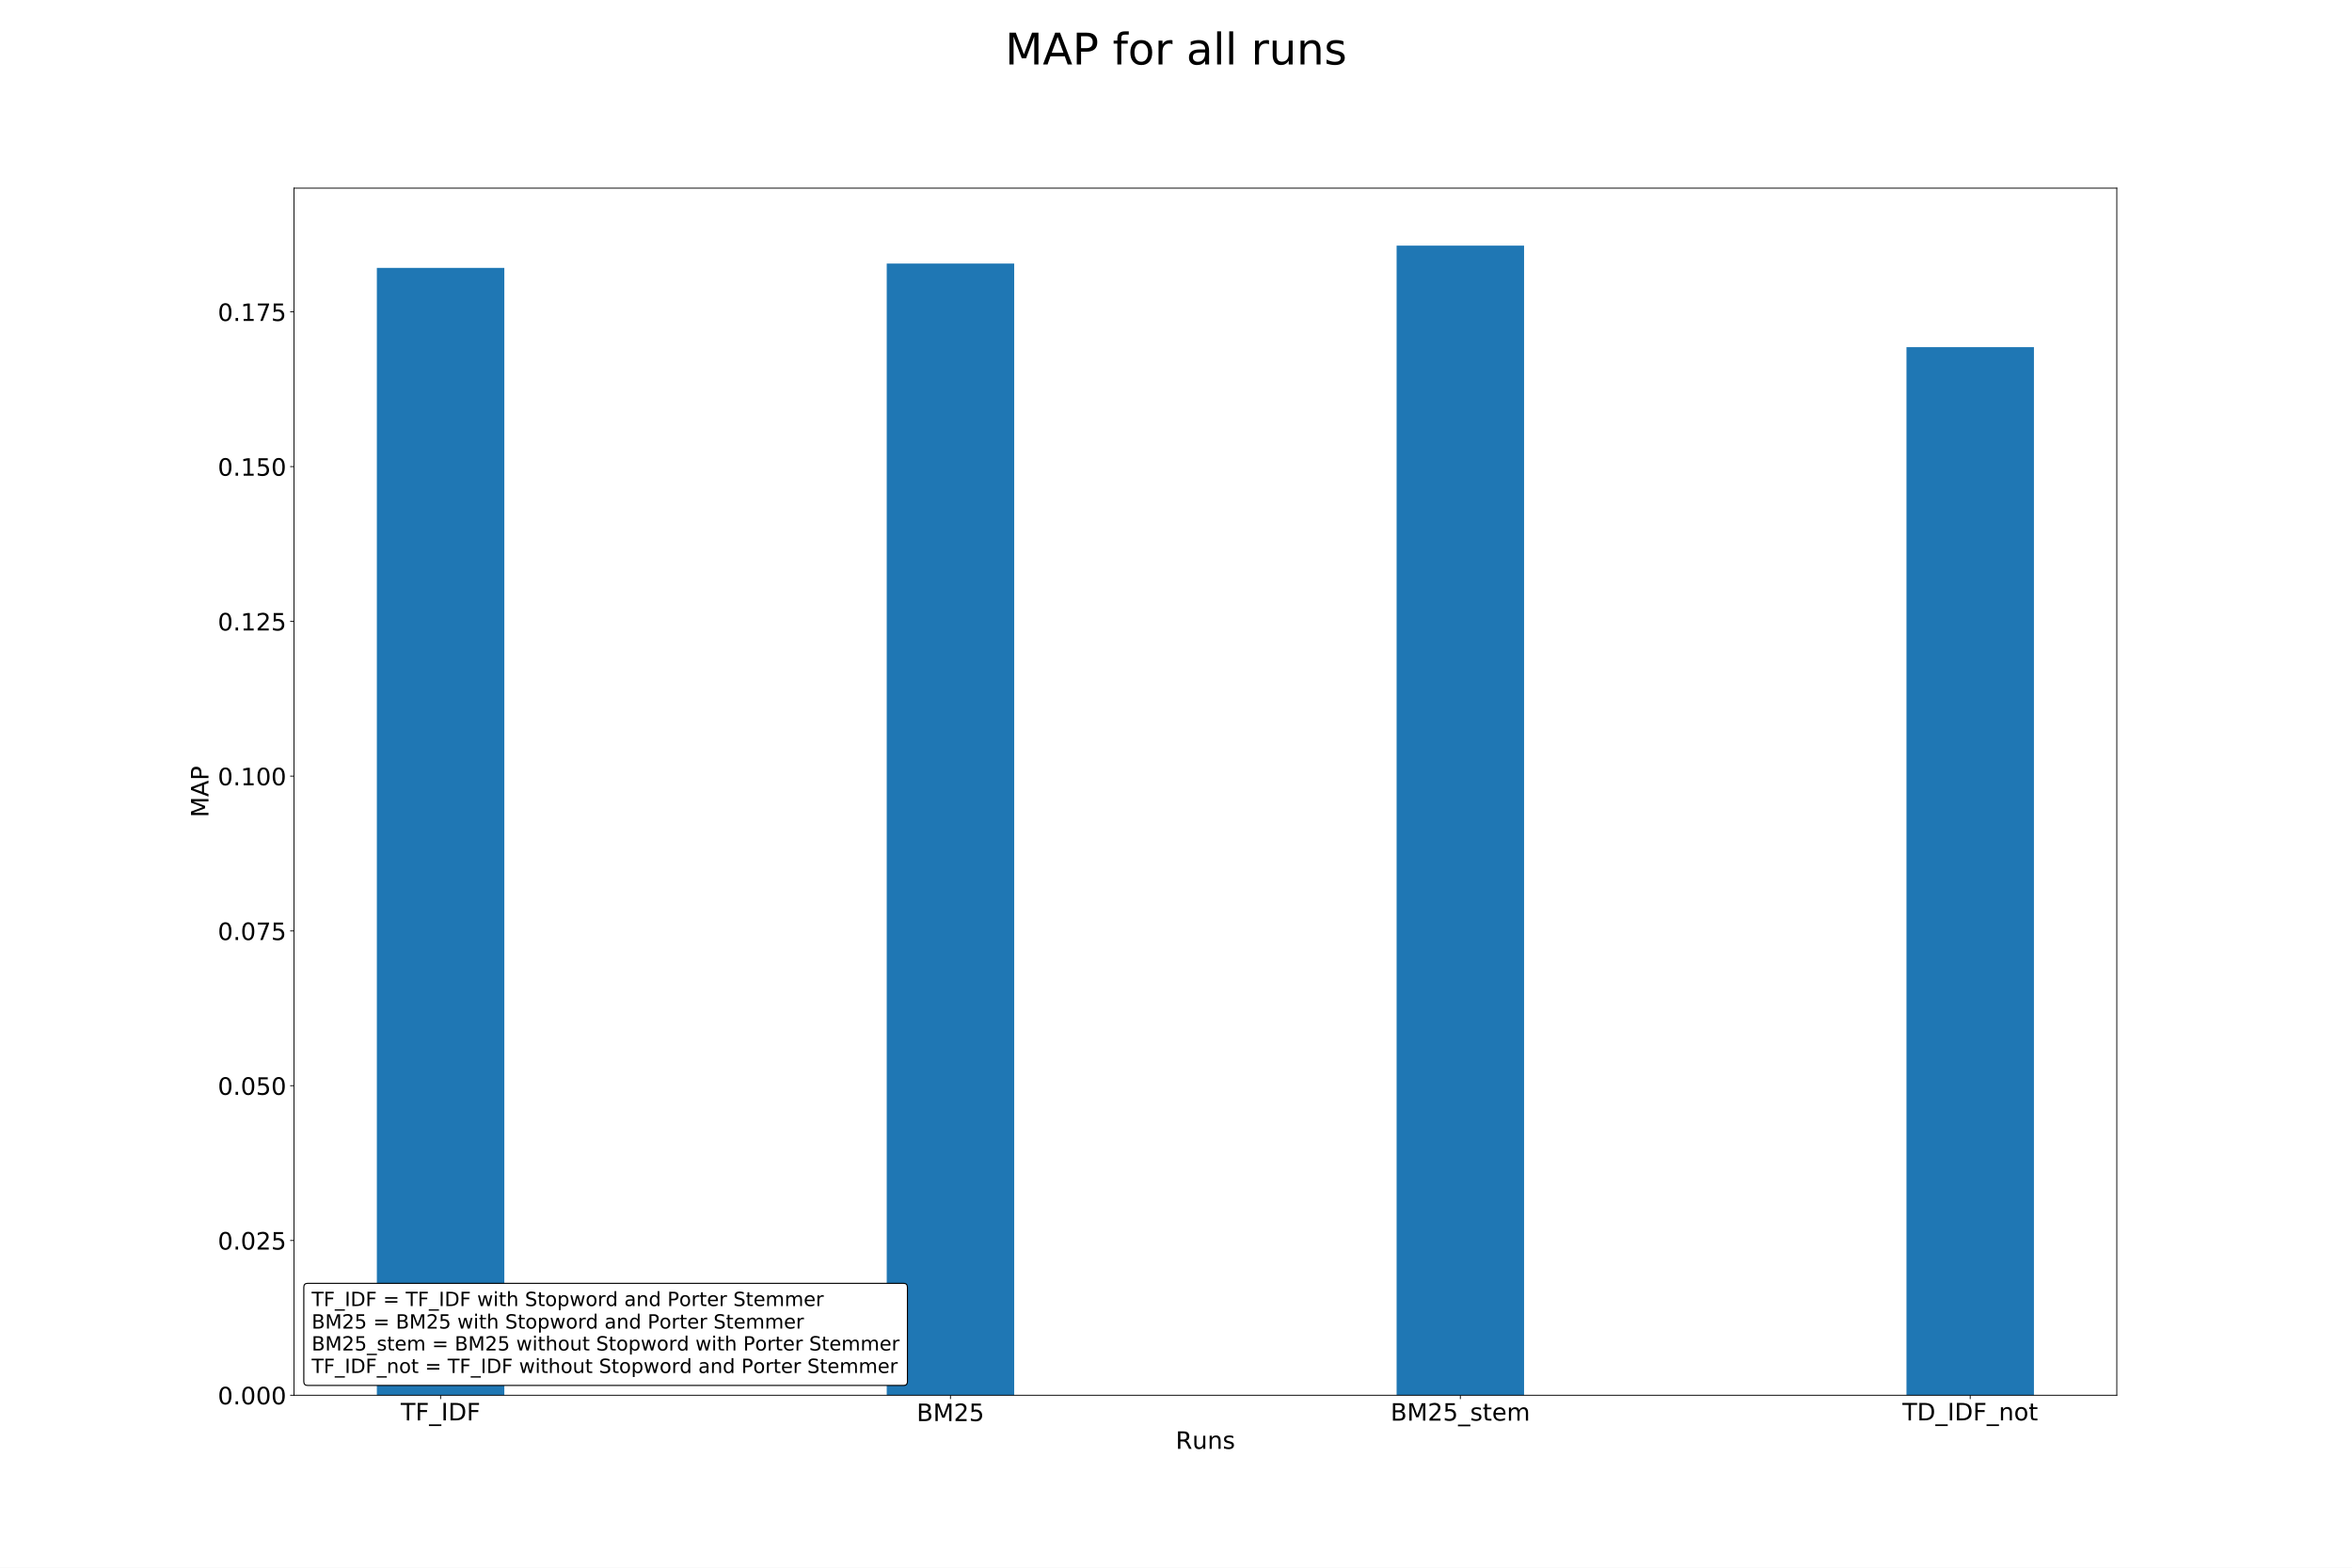
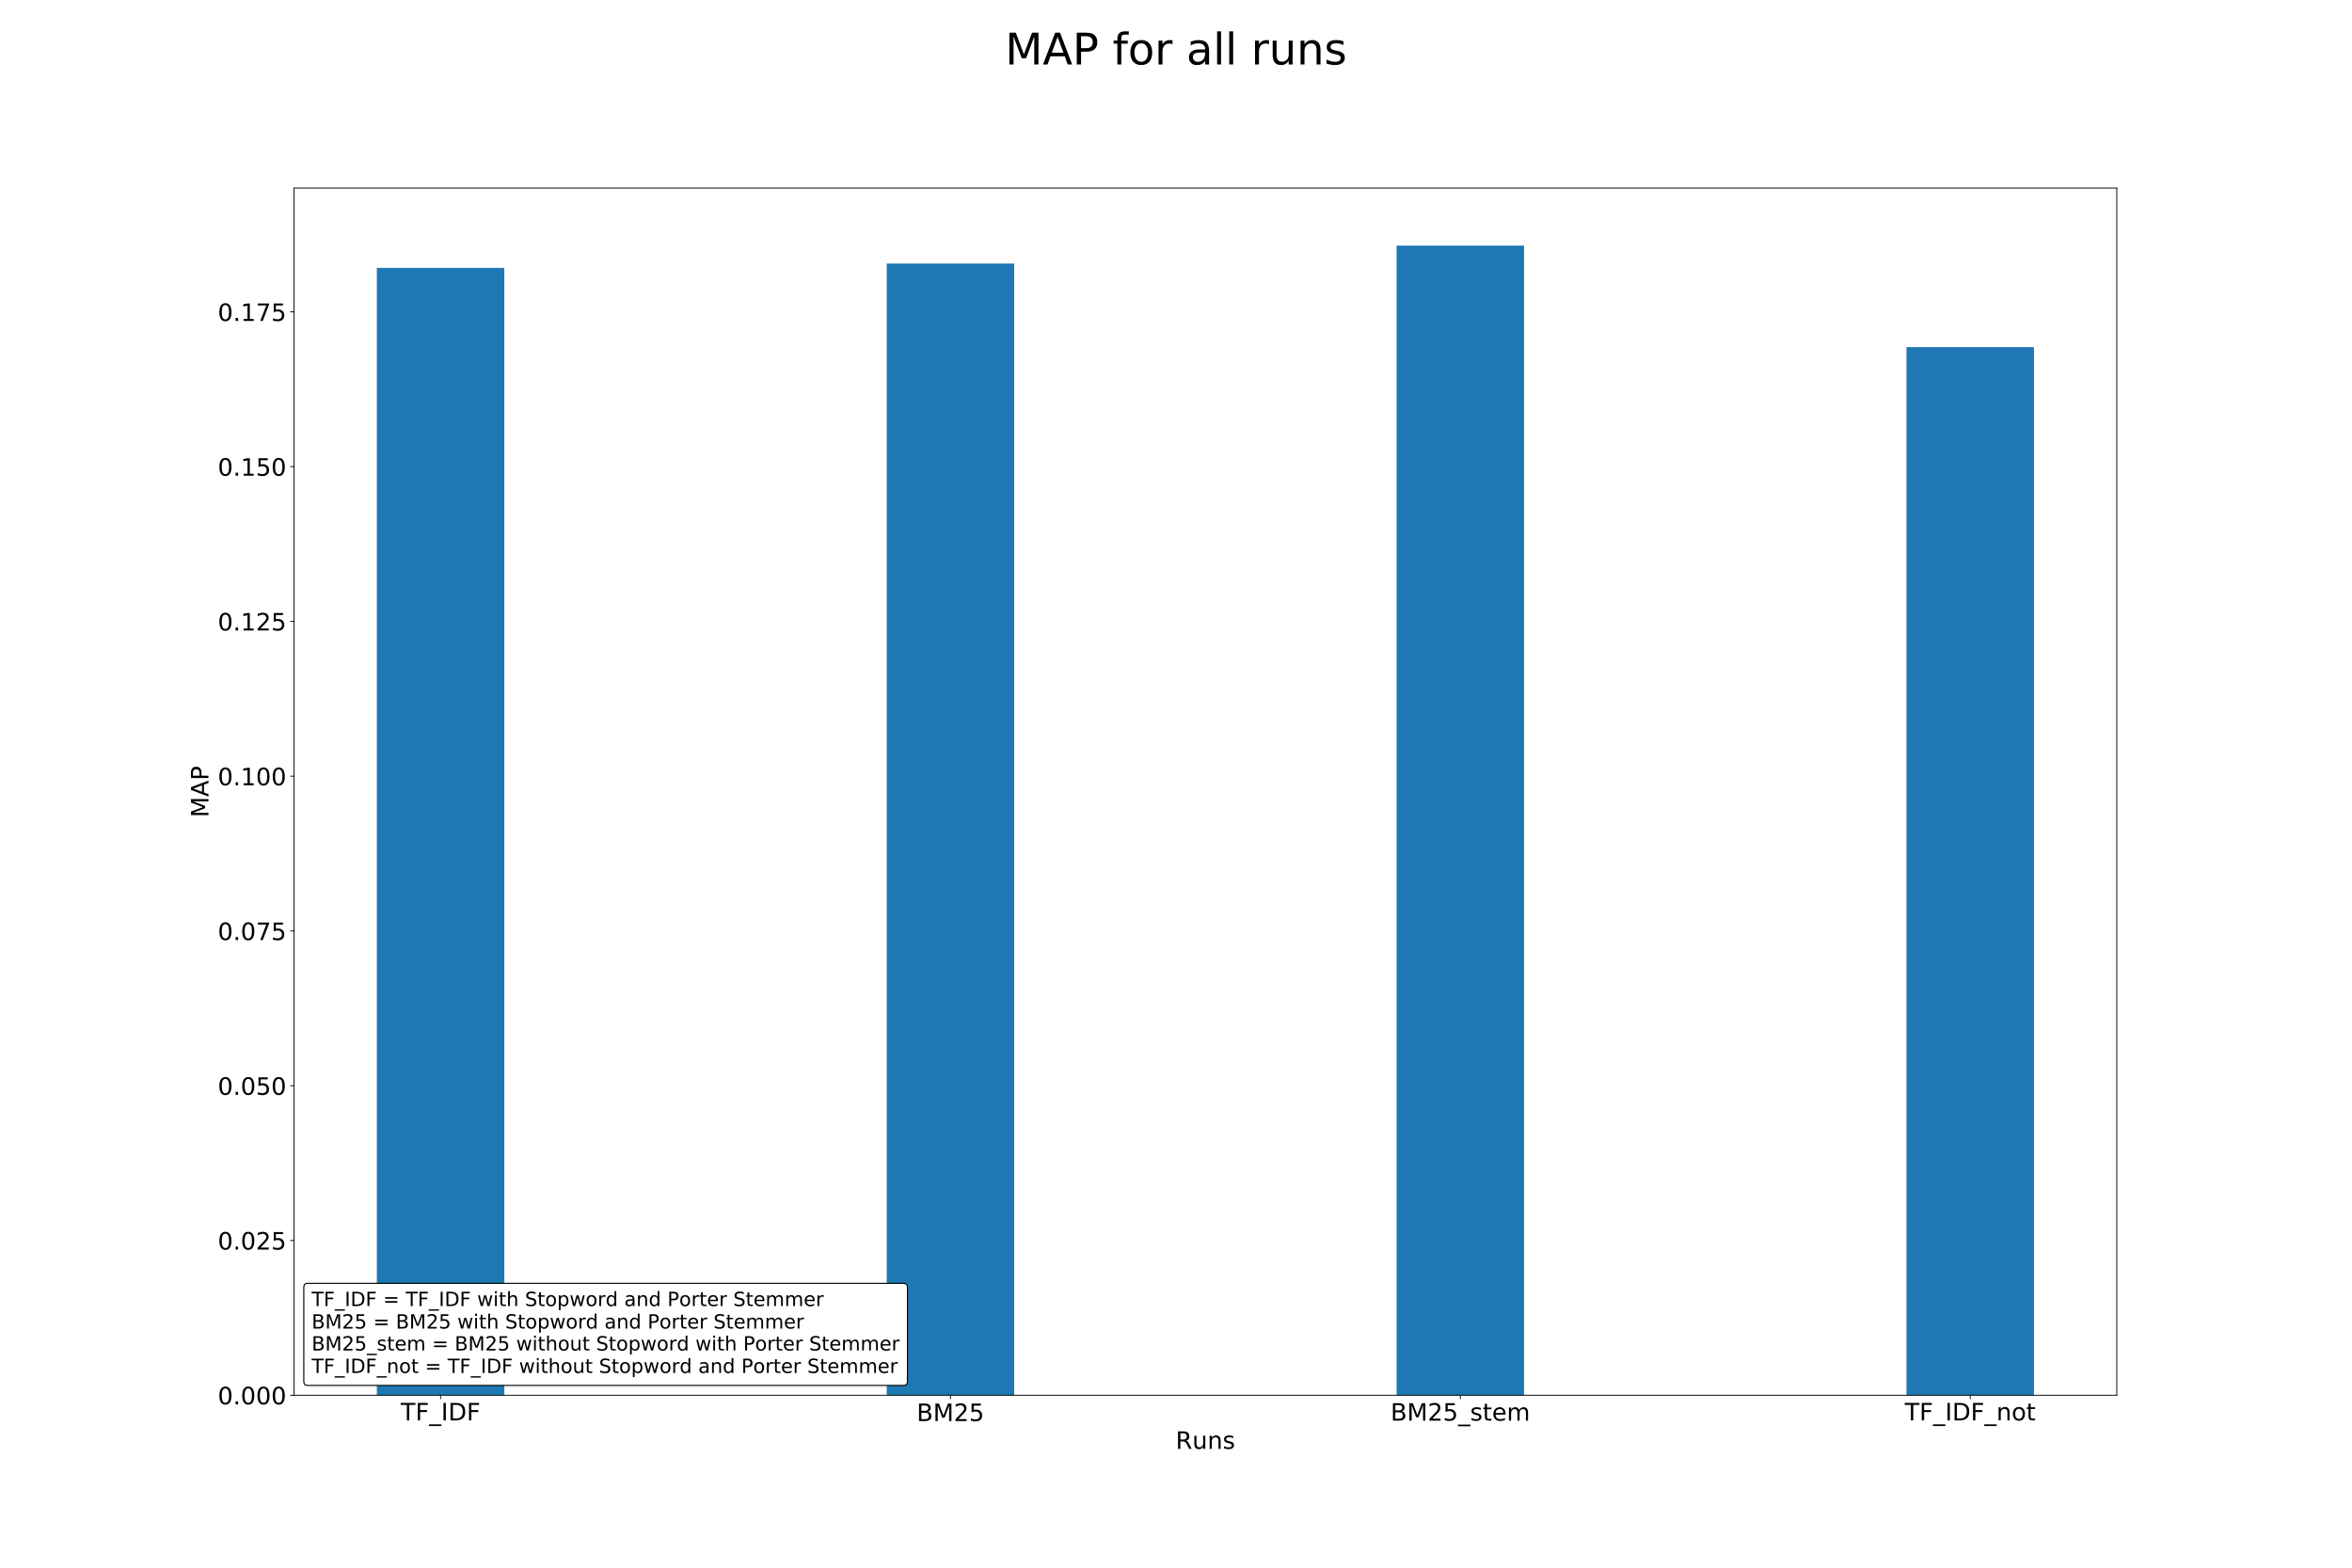
<svg xmlns="http://www.w3.org/2000/svg" xmlns:xlink="http://www.w3.org/1999/xlink" height="1440pt" version="1.1" viewBox="0 0 2160 1440" width="2160pt">
  <defs>
    <style type="text/css">
*{stroke-linecap:butt;stroke-linejoin:round;}
  </style>
  </defs>
  <g id="figure_1">
    <g id="patch_1">
      <path d="M 0 1440  L 2160 1440  L 2160 0  L 0 0  z " style="fill:#ffffff;" />
    </g>
    <g id="axes_1">
      <g id="patch_2">
        <path d="M 270 1281.6  L 1944 1281.6  L 1944 172.8  L 270 172.8  z " style="fill:#ffffff;" />
      </g>
      <g id="patch_3">
-         <path clip-path="url(#p8676feeddf)" d="M 346.091 1281.6  L 463.154 1281.6  L 463.154 246.072  L 346.091 246.072  z " style="fill:#1f77b4;" />
+         <path clip-path="url(#pac27283242)" d="M 346.091 1281.6  L 463.154 1281.6  L 463.154 246.072  L 346.091 246.072  z " style="fill:#1f77b4;" />
      </g>
      <g id="patch_4">
-         <path clip-path="url(#p8676feeddf)" d="M 814.343 1281.6  L 931.406 1281.6  L 931.406 242.091  L 814.343 242.091  z " style="fill:#1f77b4;" />
+         <path clip-path="url(#pac27283242)" d="M 814.343 1281.6  L 931.406 1281.6  L 931.406 242.091  L 814.343 242.091  z " style="fill:#1f77b4;" />
      </g>
      <g id="patch_5">
-         <path clip-path="url(#p8676feeddf)" d="M 1282.594 1281.6  L 1399.657 1281.6  L 1399.657 225.6  L 1282.594 225.6  z " style="fill:#1f77b4;" />
+         <path clip-path="url(#pac27283242)" d="M 1282.594 1281.6  L 1399.657 1281.6  L 1399.657 225.6  L 1282.594 225.6  z " style="fill:#1f77b4;" />
      </g>
      <g id="patch_6">
-         <path clip-path="url(#p8676feeddf)" d="M 1750.846 1281.6  L 1867.909 1281.6  L 1867.909 318.86  L 1750.846 318.86  z " style="fill:#1f77b4;" />
+         <path clip-path="url(#pac27283242)" d="M 1750.846 1281.6  L 1867.909 1281.6  L 1867.909 318.86  L 1750.846 318.86  z " style="fill:#1f77b4;" />
      </g>
      <g id="matplotlib.axis_1">
        <g id="xtick_1">
          <g id="line2d_1">
            <defs>
-               <path d="M 0 0  L 0 3.5  " id="m85704f1728" style="stroke:#000000;stroke-width:0.8;" />
-             </defs>
-             <g>
-               <use style="stroke:#000000;stroke-width:0.8;" x="404.622" xlink:href="#m85704f1728" y="1281.6" />
+               <path d="M 0 0  L 0 3.5  " id="m3a6e85e4af" style="stroke:#000000;stroke-width:0.8;" />
+             </defs>
+             <g>
+               <use style="stroke:#000000;stroke-width:0.8;" x="404.622" xlink:href="#m3a6e85e4af" y="1281.6" />
            </g>
          </g>
          <g id="text_1">
            <defs>
              <path d="M -0.297 72.906  L 61.375 72.906  L 61.375 64.594  L 35.5 64.594  L 35.5 0  L 25.594 0  L 25.594 64.594  L -0.297 64.594  z " id="DejaVuSans-54" />
              <path d="M 9.812 72.906  L 51.703 72.906  L 51.703 64.594  L 19.672 64.594  L 19.672 43.109  L 48.578 43.109  L 48.578 34.812  L 19.672 34.812  L 19.672 0  L 9.812 0  z " id="DejaVuSans-46" />
              <path d="M 50.984 -16.609  L 50.984 -23.578  L -0.984 -23.578  L -0.984 -16.609  z " id="DejaVuSans-5f" />
              <path d="M 9.812 72.906  L 19.672 72.906  L 19.672 0  L 9.812 0  z " id="DejaVuSans-49" />
              <path d="M 19.672 64.797  L 19.672 8.109  L 31.594 8.109  Q 46.688 8.109 53.688 14.938  Q 60.688 21.781 60.688 36.531  Q 60.688 51.172 53.688 57.984  Q 46.688 64.797 31.594 64.797  z M 9.812 72.906  L 30.078 72.906  Q 51.266 72.906 61.172 64.094  Q 71.094 55.281 71.094 36.531  Q 71.094 17.672 61.125 8.828  Q 51.172 0 30.078 0  L 9.812 0  z " id="DejaVuSans-44" />
            </defs>
            <g transform="translate(368.0353 1304.705)scale(0.22 -0.22)">
              <use xlink:href="#DejaVuSans-54" />
              <use x="61.084" xlink:href="#DejaVuSans-46" />
              <use x="118.604" xlink:href="#DejaVuSans-5f" />
              <use x="168.604" xlink:href="#DejaVuSans-49" />
              <use x="198.096" xlink:href="#DejaVuSans-44" />
              <use x="275.098" xlink:href="#DejaVuSans-46" />
            </g>
          </g>
        </g>
        <g id="xtick_2">
          <g id="line2d_2">
            <g>
-               <use style="stroke:#000000;stroke-width:0.8;" x="872.874" xlink:href="#m85704f1728" y="1281.6" />
+               <use style="stroke:#000000;stroke-width:0.8;" x="872.874" xlink:href="#m3a6e85e4af" y="1281.6" />
            </g>
          </g>
          <g id="text_2">
            <defs>
              <path d="M 19.672 34.812  L 19.672 8.109  L 35.5 8.109  Q 43.453 8.109 47.281 11.406  Q 51.125 14.703 51.125 21.484  Q 51.125 28.328 47.281 31.562  Q 43.453 34.812 35.5 34.812  z M 19.672 64.797  L 19.672 42.828  L 34.281 42.828  Q 41.5 42.828 45.031 45.531  Q 48.578 48.25 48.578 53.812  Q 48.578 59.328 45.031 62.062  Q 41.5 64.797 34.281 64.797  z M 9.812 72.906  L 35.016 72.906  Q 46.297 72.906 52.391 68.219  Q 58.5 63.531 58.5 54.891  Q 58.5 48.188 55.375 44.234  Q 52.25 40.281 46.188 39.312  Q 53.469 37.75 57.5 32.781  Q 61.531 27.828 61.531 20.406  Q 61.531 10.641 54.891 5.312  Q 48.25 0 35.984 0  L 9.812 0  z " id="DejaVuSans-42" />
              <path d="M 9.812 72.906  L 24.516 72.906  L 43.109 23.297  L 61.812 72.906  L 76.516 72.906  L 76.516 0  L 66.891 0  L 66.891 64.016  L 48.094 14.016  L 38.188 14.016  L 19.391 64.016  L 19.391 0  L 9.812 0  z " id="DejaVuSans-4d" />
              <path d="M 19.188 8.297  L 53.609 8.297  L 53.609 0  L 7.328 0  L 7.328 8.297  Q 12.938 14.109 22.625 23.891  Q 32.328 33.688 34.812 36.531  Q 39.547 41.844 41.422 45.531  Q 43.312 49.219 43.312 52.781  Q 43.312 58.594 39.234 62.25  Q 35.156 65.922 28.609 65.922  Q 23.969 65.922 18.812 64.312  Q 13.672 62.703 7.812 59.422  L 7.812 69.391  Q 13.766 71.781 18.938 73  Q 24.125 74.219 28.422 74.219  Q 39.75 74.219 46.484 68.547  Q 53.219 62.891 53.219 53.422  Q 53.219 48.922 51.531 44.891  Q 49.859 40.875 45.406 35.406  Q 44.188 33.984 37.641 27.219  Q 31.109 20.453 19.188 8.297  z " id="DejaVuSans-32" />
              <path d="M 10.797 72.906  L 49.516 72.906  L 49.516 64.594  L 19.828 64.594  L 19.828 46.734  Q 21.969 47.469 24.109 47.828  Q 26.266 48.188 28.422 48.188  Q 40.625 48.188 47.75 41.5  Q 54.891 34.812 54.891 23.391  Q 54.891 11.625 47.562 5.094  Q 40.234 -1.422 26.906 -1.422  Q 22.312 -1.422 17.547 -0.641  Q 12.797 0.141 7.719 1.703  L 7.719 11.625  Q 12.109 9.234 16.797 8.062  Q 21.484 6.891 26.703 6.891  Q 35.156 6.891 40.078 11.328  Q 45.016 15.766 45.016 23.391  Q 45.016 31 40.078 35.438  Q 35.156 39.891 26.703 39.891  Q 22.75 39.891 18.812 39.016  Q 14.891 38.141 10.797 36.281  z " id="DejaVuSans-35" />
            </defs>
            <g transform="translate(841.8387 1305.317)scale(0.22 -0.22)">
              <use xlink:href="#DejaVuSans-42" />
              <use x="68.604" xlink:href="#DejaVuSans-4d" />
              <use x="154.883" xlink:href="#DejaVuSans-32" />
              <use x="218.506" xlink:href="#DejaVuSans-35" />
            </g>
          </g>
        </g>
        <g id="xtick_3">
          <g id="line2d_3">
            <g>
-               <use style="stroke:#000000;stroke-width:0.8;" x="1341.126" xlink:href="#m85704f1728" y="1281.6" />
+               <use style="stroke:#000000;stroke-width:0.8;" x="1341.126" xlink:href="#m3a6e85e4af" y="1281.6" />
            </g>
          </g>
          <g id="text_3">
            <defs>
              <path d="M 44.281 53.078  L 44.281 44.578  Q 40.484 46.531 36.375 47.5  Q 32.281 48.484 27.875 48.484  Q 21.188 48.484 17.844 46.438  Q 14.5 44.391 14.5 40.281  Q 14.5 37.156 16.891 35.375  Q 19.281 33.594 26.516 31.984  L 29.594 31.297  Q 39.156 29.25 43.188 25.516  Q 47.219 21.781 47.219 15.094  Q 47.219 7.469 41.188 3.016  Q 35.156 -1.422 24.609 -1.422  Q 20.219 -1.422 15.453 -0.562  Q 10.688 0.297 5.422 2  L 5.422 11.281  Q 10.406 8.688 15.234 7.391  Q 20.062 6.109 24.812 6.109  Q 31.156 6.109 34.562 8.281  Q 37.984 10.453 37.984 14.406  Q 37.984 18.062 35.516 20.016  Q 33.062 21.969 24.703 23.781  L 21.578 24.516  Q 13.234 26.266 9.516 29.906  Q 5.812 33.547 5.812 39.891  Q 5.812 47.609 11.281 51.797  Q 16.75 56 26.812 56  Q 31.781 56 36.172 55.266  Q 40.578 54.547 44.281 53.078  z " id="DejaVuSans-73" />
              <path d="M 18.312 70.219  L 18.312 54.688  L 36.812 54.688  L 36.812 47.703  L 18.312 47.703  L 18.312 18.016  Q 18.312 11.328 20.141 9.422  Q 21.969 7.516 27.594 7.516  L 36.812 7.516  L 36.812 0  L 27.594 0  Q 17.188 0 13.234 3.875  Q 9.281 7.766 9.281 18.016  L 9.281 47.703  L 2.688 47.703  L 2.688 54.688  L 9.281 54.688  L 9.281 70.219  z " id="DejaVuSans-74" />
              <path d="M 56.203 29.594  L 56.203 25.203  L 14.891 25.203  Q 15.484 15.922 20.484 11.062  Q 25.484 6.203 34.422 6.203  Q 39.594 6.203 44.453 7.469  Q 49.312 8.734 54.109 11.281  L 54.109 2.781  Q 49.266 0.734 44.188 -0.344  Q 39.109 -1.422 33.891 -1.422  Q 20.797 -1.422 13.156 6.188  Q 5.516 13.812 5.516 26.812  Q 5.516 40.234 12.766 48.109  Q 20.016 56 32.328 56  Q 43.359 56 49.781 48.891  Q 56.203 41.797 56.203 29.594  z M 47.219 32.234  Q 47.125 39.594 43.094 43.984  Q 39.062 48.391 32.422 48.391  Q 24.906 48.391 20.391 44.141  Q 15.875 39.891 15.188 32.172  z " id="DejaVuSans-65" />
              <path d="M 52 44.188  Q 55.375 50.25 60.062 53.125  Q 64.75 56 71.094 56  Q 79.641 56 84.281 50.016  Q 88.922 44.047 88.922 33.016  L 88.922 0  L 79.891 0  L 79.891 32.719  Q 79.891 40.578 77.094 44.375  Q 74.312 48.188 68.609 48.188  Q 61.625 48.188 57.562 43.547  Q 53.516 38.922 53.516 30.906  L 53.516 0  L 44.484 0  L 44.484 32.719  Q 44.484 40.625 41.703 44.406  Q 38.922 48.188 33.109 48.188  Q 26.219 48.188 22.156 43.531  Q 18.109 38.875 18.109 30.906  L 18.109 0  L 9.078 0  L 9.078 54.688  L 18.109 54.688  L 18.109 46.188  Q 21.188 51.219 25.484 53.609  Q 29.781 56 35.688 56  Q 41.656 56 45.828 52.969  Q 50 49.953 52 44.188  z " id="DejaVuSans-6d" />
            </defs>
            <g transform="translate(1277.065 1304.928)scale(0.22 -0.22)">
              <use xlink:href="#DejaVuSans-42" />
              <use x="68.604" xlink:href="#DejaVuSans-4d" />
              <use x="154.883" xlink:href="#DejaVuSans-32" />
              <use x="218.506" xlink:href="#DejaVuSans-35" />
              <use x="282.129" xlink:href="#DejaVuSans-5f" />
              <use x="332.129" xlink:href="#DejaVuSans-73" />
              <use x="384.229" xlink:href="#DejaVuSans-74" />
              <use x="423.438" xlink:href="#DejaVuSans-65" />
              <use x="484.961" xlink:href="#DejaVuSans-6d" />
            </g>
          </g>
        </g>
        <g id="xtick_4">
          <g id="line2d_4">
            <g>
-               <use style="stroke:#000000;stroke-width:0.8;" x="1809.378" xlink:href="#m85704f1728" y="1281.6" />
+               <use style="stroke:#000000;stroke-width:0.8;" x="1809.378" xlink:href="#m3a6e85e4af" y="1281.6" />
            </g>
          </g>
          <g id="text_4">
            <defs>
              <path d="M 54.891 33.016  L 54.891 0  L 45.906 0  L 45.906 32.719  Q 45.906 40.484 42.875 44.328  Q 39.844 48.188 33.797 48.188  Q 26.516 48.188 22.312 43.547  Q 18.109 38.922 18.109 30.906  L 18.109 0  L 9.078 0  L 9.078 54.688  L 18.109 54.688  L 18.109 46.188  Q 21.344 51.125 25.703 53.562  Q 30.078 56 35.797 56  Q 45.219 56 50.047 50.172  Q 54.891 44.344 54.891 33.016  z " id="DejaVuSans-6e" />
              <path d="M 30.609 48.391  Q 23.391 48.391 19.188 42.75  Q 14.984 37.109 14.984 27.297  Q 14.984 17.484 19.156 11.844  Q 23.344 6.203 30.609 6.203  Q 37.797 6.203 41.984 11.859  Q 46.188 17.531 46.188 27.297  Q 46.188 37.016 41.984 42.703  Q 37.797 48.391 30.609 48.391  z M 30.609 56  Q 42.328 56 49.016 48.375  Q 55.719 40.766 55.719 27.297  Q 55.719 13.875 49.016 6.219  Q 42.328 -1.422 30.609 -1.422  Q 18.844 -1.422 12.172 6.219  Q 5.516 13.875 5.516 27.297  Q 5.516 40.766 12.172 48.375  Q 18.844 56 30.609 56  z " id="DejaVuSans-6f" />
            </defs>
-             <g transform="translate(1747.133 1304.705)scale(0.22 -0.22)">
+             <g transform="translate(1749.276 1304.705)scale(0.22 -0.22)">
              <use xlink:href="#DejaVuSans-54" />
-               <use x="61.084" xlink:href="#DejaVuSans-44" />
-               <use x="138.086" xlink:href="#DejaVuSans-5f" />
-               <use x="188.086" xlink:href="#DejaVuSans-49" />
-               <use x="217.578" xlink:href="#DejaVuSans-44" />
-               <use x="294.58" xlink:href="#DejaVuSans-46" />
-               <use x="352.1" xlink:href="#DejaVuSans-5f" />
-               <use x="402.1" xlink:href="#DejaVuSans-6e" />
-               <use x="465.479" xlink:href="#DejaVuSans-6f" />
-               <use x="526.66" xlink:href="#DejaVuSans-74" />
+               <use x="61.084" xlink:href="#DejaVuSans-46" />
+               <use x="118.604" xlink:href="#DejaVuSans-5f" />
+               <use x="168.604" xlink:href="#DejaVuSans-49" />
+               <use x="198.096" xlink:href="#DejaVuSans-44" />
+               <use x="275.098" xlink:href="#DejaVuSans-46" />
+               <use x="332.617" xlink:href="#DejaVuSans-5f" />
+               <use x="382.617" xlink:href="#DejaVuSans-6e" />
+               <use x="445.996" xlink:href="#DejaVuSans-6f" />
+               <use x="507.178" xlink:href="#DejaVuSans-74" />
            </g>
          </g>
        </g>
        <g id="text_5">
          <defs>
            <path d="M 44.391 34.188  Q 47.562 33.109 50.562 29.594  Q 53.562 26.078 56.594 19.922  L 66.609 0  L 56 0  L 46.688 18.703  Q 43.062 26.031 39.672 28.422  Q 36.281 30.812 30.422 30.812  L 19.672 30.812  L 19.672 0  L 9.812 0  L 9.812 72.906  L 32.078 72.906  Q 44.578 72.906 50.734 67.672  Q 56.891 62.453 56.891 51.906  Q 56.891 45.016 53.688 40.469  Q 50.484 35.938 44.391 34.188  z M 19.672 64.797  L 19.672 38.922  L 32.078 38.922  Q 39.203 38.922 42.844 42.219  Q 46.484 45.516 46.484 51.906  Q 46.484 58.297 42.844 61.547  Q 39.203 64.797 32.078 64.797  z " id="DejaVuSans-52" />
            <path d="M 8.5 21.578  L 8.5 54.688  L 17.484 54.688  L 17.484 21.922  Q 17.484 14.156 20.5 10.266  Q 23.531 6.391 29.594 6.391  Q 36.859 6.391 41.078 11.031  Q 45.312 15.672 45.312 23.688  L 45.312 54.688  L 54.297 54.688  L 54.297 0  L 45.312 0  L 45.312 8.406  Q 42.047 3.422 37.719 1  Q 33.406 -1.422 27.688 -1.422  Q 18.266 -1.422 13.375 4.438  Q 8.5 10.297 8.5 21.578  z M 31.109 56  z " id="DejaVuSans-75" />
          </defs>
          <g transform="translate(1079.691 1330.832)scale(0.22 -0.22)">
            <use xlink:href="#DejaVuSans-52" />
            <use x="69.42" xlink:href="#DejaVuSans-75" />
            <use x="132.799" xlink:href="#DejaVuSans-6e" />
            <use x="196.178" xlink:href="#DejaVuSans-73" />
          </g>
        </g>
      </g>
      <g id="matplotlib.axis_2">
        <g id="ytick_1">
          <g id="line2d_5">
            <defs>
-               <path d="M 0 0  L -3.5 0  " id="m8b7fbaf4b9" style="stroke:#000000;stroke-width:0.8;" />
-             </defs>
-             <g>
-               <use style="stroke:#000000;stroke-width:0.8;" x="270" xlink:href="#m8b7fbaf4b9" y="1281.6" />
+               <path d="M 0 0  L -3.5 0  " id="m2db4efc497" style="stroke:#000000;stroke-width:0.8;" />
+             </defs>
+             <g>
+               <use style="stroke:#000000;stroke-width:0.8;" x="270" xlink:href="#m2db4efc497" y="1281.6" />
            </g>
          </g>
          <g id="text_6">
            <defs>
              <path d="M 31.781 66.406  Q 24.172 66.406 20.328 58.906  Q 16.5 51.422 16.5 36.375  Q 16.5 21.391 20.328 13.891  Q 24.172 6.391 31.781 6.391  Q 39.453 6.391 43.281 13.891  Q 47.125 21.391 47.125 36.375  Q 47.125 51.422 43.281 58.906  Q 39.453 66.406 31.781 66.406  z M 31.781 74.219  Q 44.047 74.219 50.516 64.516  Q 56.984 54.828 56.984 36.375  Q 56.984 17.969 50.516 8.266  Q 44.047 -1.422 31.781 -1.422  Q 19.531 -1.422 13.062 8.266  Q 6.594 17.969 6.594 36.375  Q 6.594 54.828 13.062 64.516  Q 19.531 74.219 31.781 74.219  z " id="DejaVuSans-30" />
              <path d="M 10.688 12.406  L 21 12.406  L 21 0  L 10.688 0  z " id="DejaVuSans-2e" />
            </defs>
            <g transform="translate(200.0181 1289.958)scale(0.22 -0.22)">
              <use xlink:href="#DejaVuSans-30" />
              <use x="63.623" xlink:href="#DejaVuSans-2e" />
              <use x="95.41" xlink:href="#DejaVuSans-30" />
              <use x="159.033" xlink:href="#DejaVuSans-30" />
              <use x="222.656" xlink:href="#DejaVuSans-30" />
            </g>
          </g>
        </g>
        <g id="ytick_2">
          <g id="line2d_6">
            <g>
-               <use style="stroke:#000000;stroke-width:0.8;" x="270" xlink:href="#m8b7fbaf4b9" y="1139.435" />
+               <use style="stroke:#000000;stroke-width:0.8;" x="270" xlink:href="#m2db4efc497" y="1139.435" />
            </g>
          </g>
          <g id="text_7">
            <g transform="translate(200.0181 1147.793)scale(0.22 -0.22)">
              <use xlink:href="#DejaVuSans-30" />
              <use x="63.623" xlink:href="#DejaVuSans-2e" />
              <use x="95.41" xlink:href="#DejaVuSans-30" />
              <use x="159.033" xlink:href="#DejaVuSans-32" />
              <use x="222.656" xlink:href="#DejaVuSans-35" />
            </g>
          </g>
        </g>
        <g id="ytick_3">
          <g id="line2d_7">
            <g>
-               <use style="stroke:#000000;stroke-width:0.8;" x="270" xlink:href="#m8b7fbaf4b9" y="997.27" />
+               <use style="stroke:#000000;stroke-width:0.8;" x="270" xlink:href="#m2db4efc497" y="997.27" />
            </g>
          </g>
          <g id="text_8">
            <g transform="translate(200.0181 1005.629)scale(0.22 -0.22)">
              <use xlink:href="#DejaVuSans-30" />
              <use x="63.623" xlink:href="#DejaVuSans-2e" />
              <use x="95.41" xlink:href="#DejaVuSans-30" />
              <use x="159.033" xlink:href="#DejaVuSans-35" />
              <use x="222.656" xlink:href="#DejaVuSans-30" />
            </g>
          </g>
        </g>
        <g id="ytick_4">
          <g id="line2d_8">
            <g>
-               <use style="stroke:#000000;stroke-width:0.8;" x="270" xlink:href="#m8b7fbaf4b9" y="855.106" />
+               <use style="stroke:#000000;stroke-width:0.8;" x="270" xlink:href="#m2db4efc497" y="855.106" />
            </g>
          </g>
          <g id="text_9">
            <defs>
              <path d="M 8.203 72.906  L 55.078 72.906  L 55.078 68.703  L 28.609 0  L 18.312 0  L 43.219 64.594  L 8.203 64.594  z " id="DejaVuSans-37" />
            </defs>
            <g transform="translate(200.0181 863.4639)scale(0.22 -0.22)">
              <use xlink:href="#DejaVuSans-30" />
              <use x="63.623" xlink:href="#DejaVuSans-2e" />
              <use x="95.41" xlink:href="#DejaVuSans-30" />
              <use x="159.033" xlink:href="#DejaVuSans-37" />
              <use x="222.656" xlink:href="#DejaVuSans-35" />
            </g>
          </g>
        </g>
        <g id="ytick_5">
          <g id="line2d_9">
            <g>
-               <use style="stroke:#000000;stroke-width:0.8;" x="270" xlink:href="#m8b7fbaf4b9" y="712.941" />
+               <use style="stroke:#000000;stroke-width:0.8;" x="270" xlink:href="#m2db4efc497" y="712.941" />
            </g>
          </g>
          <g id="text_10">
            <defs>
              <path d="M 12.406 8.297  L 28.516 8.297  L 28.516 63.922  L 10.984 60.406  L 10.984 69.391  L 28.422 72.906  L 38.281 72.906  L 38.281 8.297  L 54.391 8.297  L 54.391 0  L 12.406 0  z " id="DejaVuSans-31" />
            </defs>
            <g transform="translate(200.0181 721.2992)scale(0.22 -0.22)">
              <use xlink:href="#DejaVuSans-30" />
              <use x="63.623" xlink:href="#DejaVuSans-2e" />
              <use x="95.41" xlink:href="#DejaVuSans-31" />
              <use x="159.033" xlink:href="#DejaVuSans-30" />
              <use x="222.656" xlink:href="#DejaVuSans-30" />
            </g>
          </g>
        </g>
        <g id="ytick_6">
          <g id="line2d_10">
            <g>
-               <use style="stroke:#000000;stroke-width:0.8;" x="270" xlink:href="#m8b7fbaf4b9" y="570.776" />
+               <use style="stroke:#000000;stroke-width:0.8;" x="270" xlink:href="#m2db4efc497" y="570.776" />
            </g>
          </g>
          <g id="text_11">
            <g transform="translate(200.0181 579.1344)scale(0.22 -0.22)">
              <use xlink:href="#DejaVuSans-30" />
              <use x="63.623" xlink:href="#DejaVuSans-2e" />
              <use x="95.41" xlink:href="#DejaVuSans-31" />
              <use x="159.033" xlink:href="#DejaVuSans-32" />
              <use x="222.656" xlink:href="#DejaVuSans-35" />
            </g>
          </g>
        </g>
        <g id="ytick_7">
          <g id="line2d_11">
            <g>
-               <use style="stroke:#000000;stroke-width:0.8;" x="270" xlink:href="#m8b7fbaf4b9" y="428.611" />
+               <use style="stroke:#000000;stroke-width:0.8;" x="270" xlink:href="#m2db4efc497" y="428.611" />
            </g>
          </g>
          <g id="text_12">
            <g transform="translate(200.0181 436.9696)scale(0.22 -0.22)">
              <use xlink:href="#DejaVuSans-30" />
              <use x="63.623" xlink:href="#DejaVuSans-2e" />
              <use x="95.41" xlink:href="#DejaVuSans-31" />
              <use x="159.033" xlink:href="#DejaVuSans-35" />
              <use x="222.656" xlink:href="#DejaVuSans-30" />
            </g>
          </g>
        </g>
        <g id="ytick_8">
          <g id="line2d_12">
            <g>
-               <use style="stroke:#000000;stroke-width:0.8;" x="270" xlink:href="#m8b7fbaf4b9" y="286.447" />
+               <use style="stroke:#000000;stroke-width:0.8;" x="270" xlink:href="#m2db4efc497" y="286.447" />
            </g>
          </g>
          <g id="text_13">
            <g transform="translate(200.0181 294.8048)scale(0.22 -0.22)">
              <use xlink:href="#DejaVuSans-30" />
              <use x="63.623" xlink:href="#DejaVuSans-2e" />
              <use x="95.41" xlink:href="#DejaVuSans-31" />
              <use x="159.033" xlink:href="#DejaVuSans-37" />
              <use x="222.656" xlink:href="#DejaVuSans-35" />
            </g>
          </g>
        </g>
        <g id="text_14">
          <defs>
            <path d="M 34.188 63.188  L 20.797 26.906  L 47.609 26.906  z M 28.609 72.906  L 39.797 72.906  L 67.578 0  L 57.328 0  L 50.688 18.703  L 17.828 18.703  L 11.188 0  L 0.781 0  z " id="DejaVuSans-41" />
            <path d="M 19.672 64.797  L 19.672 37.406  L 32.078 37.406  Q 38.969 37.406 42.719 40.969  Q 46.484 44.531 46.484 51.125  Q 46.484 57.672 42.719 61.234  Q 38.969 64.797 32.078 64.797  z M 9.812 72.906  L 32.078 72.906  Q 44.344 72.906 50.609 67.359  Q 56.891 61.812 56.891 51.125  Q 56.891 40.328 50.609 34.812  Q 44.344 29.297 32.078 29.297  L 19.672 29.297  L 19.672 0  L 9.812 0  z " id="DejaVuSans-50" />
          </defs>
          <g transform="translate(191.4428 750.8483)rotate(-90)scale(0.22 -0.22)">
            <use xlink:href="#DejaVuSans-4d" />
            <use x="86.279" xlink:href="#DejaVuSans-41" />
            <use x="154.688" xlink:href="#DejaVuSans-50" />
          </g>
        </g>
      </g>
      <g id="patch_7">
        <path d="M 270 1281.6  L 270 172.8  " style="fill:none;stroke:#000000;stroke-linecap:square;stroke-linejoin:miter;stroke-width:0.8;" />
      </g>
      <g id="patch_8">
        <path d="M 1944 1281.6  L 1944 172.8  " style="fill:none;stroke:#000000;stroke-linecap:square;stroke-linejoin:miter;stroke-width:0.8;" />
      </g>
      <g id="patch_9">
        <path d="M 270 1281.6  L 1944 1281.6  " style="fill:none;stroke:#000000;stroke-linecap:square;stroke-linejoin:miter;stroke-width:0.8;" />
      </g>
      <g id="patch_10">
        <path d="M 270 172.8  L 1944 172.8  " style="fill:none;stroke:#000000;stroke-linecap:square;stroke-linejoin:miter;stroke-width:0.8;" />
      </g>
      <g id="patch_11">
        <path d="M 282.6 1272.6  L 829.763 1272.6  Q 833.363 1272.6 833.363 1269  L 833.363 1182.409  Q 833.363 1178.809 829.763 1178.809  L 282.6 1178.809  Q 279 1178.809 279 1182.409  L 279 1269  Q 279 1272.6 282.6 1272.6  z " style="fill:#ffffff;stroke:#000000;stroke-linejoin:miter;" />
      </g>
      <g id="text_15">
        <defs>
          <path id="DejaVuSans-20" />
          <path d="M 10.594 45.406  L 73.188 45.406  L 73.188 37.203  L 10.594 37.203  z M 10.594 25.484  L 73.188 25.484  L 73.188 17.188  L 10.594 17.188  z " id="DejaVuSans-3d" />
          <path d="M 4.203 54.688  L 13.188 54.688  L 24.422 12.016  L 35.594 54.688  L 46.188 54.688  L 57.422 12.016  L 68.609 54.688  L 77.594 54.688  L 63.281 0  L 52.688 0  L 40.922 44.828  L 29.109 0  L 18.5 0  z " id="DejaVuSans-77" />
          <path d="M 9.422 54.688  L 18.406 54.688  L 18.406 0  L 9.422 0  z M 9.422 75.984  L 18.406 75.984  L 18.406 64.594  L 9.422 64.594  z " id="DejaVuSans-69" />
          <path d="M 54.891 33.016  L 54.891 0  L 45.906 0  L 45.906 32.719  Q 45.906 40.484 42.875 44.328  Q 39.844 48.188 33.797 48.188  Q 26.516 48.188 22.312 43.547  Q 18.109 38.922 18.109 30.906  L 18.109 0  L 9.078 0  L 9.078 75.984  L 18.109 75.984  L 18.109 46.188  Q 21.344 51.125 25.703 53.562  Q 30.078 56 35.797 56  Q 45.219 56 50.047 50.172  Q 54.891 44.344 54.891 33.016  z " id="DejaVuSans-68" />
          <path d="M 53.516 70.516  L 53.516 60.891  Q 47.906 63.578 42.922 64.891  Q 37.938 66.219 33.297 66.219  Q 25.25 66.219 20.875 63.094  Q 16.5 59.969 16.5 54.203  Q 16.5 49.359 19.406 46.891  Q 22.312 44.438 30.422 42.922  L 36.375 41.703  Q 47.406 39.594 52.656 34.297  Q 57.906 29 57.906 20.125  Q 57.906 9.516 50.797 4.047  Q 43.703 -1.422 29.984 -1.422  Q 24.812 -1.422 18.969 -0.25  Q 13.141 0.922 6.891 3.219  L 6.891 13.375  Q 12.891 10.016 18.656 8.297  Q 24.422 6.594 29.984 6.594  Q 38.422 6.594 43.016 9.906  Q 47.609 13.234 47.609 19.391  Q 47.609 24.75 44.312 27.781  Q 41.016 30.812 33.5 32.328  L 27.484 33.5  Q 16.453 35.688 11.516 40.375  Q 6.594 45.062 6.594 53.422  Q 6.594 63.094 13.406 68.656  Q 20.219 74.219 32.172 74.219  Q 37.312 74.219 42.625 73.281  Q 47.953 72.359 53.516 70.516  z " id="DejaVuSans-53" />
          <path d="M 18.109 8.203  L 18.109 -20.797  L 9.078 -20.797  L 9.078 54.688  L 18.109 54.688  L 18.109 46.391  Q 20.953 51.266 25.266 53.625  Q 29.594 56 35.594 56  Q 45.562 56 51.781 48.094  Q 58.016 40.188 58.016 27.297  Q 58.016 14.406 51.781 6.484  Q 45.562 -1.422 35.594 -1.422  Q 29.594 -1.422 25.266 0.953  Q 20.953 3.328 18.109 8.203  z M 48.688 27.297  Q 48.688 37.203 44.609 42.844  Q 40.531 48.484 33.406 48.484  Q 26.266 48.484 22.188 42.844  Q 18.109 37.203 18.109 27.297  Q 18.109 17.391 22.188 11.75  Q 26.266 6.109 33.406 6.109  Q 40.531 6.109 44.609 11.75  Q 48.688 17.391 48.688 27.297  z " id="DejaVuSans-70" />
          <path d="M 41.109 46.297  Q 39.594 47.172 37.812 47.578  Q 36.031 48 33.891 48  Q 26.266 48 22.188 43.047  Q 18.109 38.094 18.109 28.812  L 18.109 0  L 9.078 0  L 9.078 54.688  L 18.109 54.688  L 18.109 46.188  Q 20.953 51.172 25.484 53.578  Q 30.031 56 36.531 56  Q 37.453 56 38.578 55.875  Q 39.703 55.766 41.062 55.516  z " id="DejaVuSans-72" />
          <path d="M 45.406 46.391  L 45.406 75.984  L 54.391 75.984  L 54.391 0  L 45.406 0  L 45.406 8.203  Q 42.578 3.328 38.25 0.953  Q 33.938 -1.422 27.875 -1.422  Q 17.969 -1.422 11.734 6.484  Q 5.516 14.406 5.516 27.297  Q 5.516 40.188 11.734 48.094  Q 17.969 56 27.875 56  Q 33.938 56 38.25 53.625  Q 42.578 51.266 45.406 46.391  z M 14.797 27.297  Q 14.797 17.391 18.875 11.75  Q 22.953 6.109 30.078 6.109  Q 37.203 6.109 41.297 11.75  Q 45.406 17.391 45.406 27.297  Q 45.406 37.203 41.297 42.844  Q 37.203 48.484 30.078 48.484  Q 22.953 48.484 18.875 42.844  Q 14.797 37.203 14.797 27.297  z " id="DejaVuSans-64" />
          <path d="M 34.281 27.484  Q 23.391 27.484 19.188 25  Q 14.984 22.516 14.984 16.5  Q 14.984 11.719 18.141 8.906  Q 21.297 6.109 26.703 6.109  Q 34.188 6.109 38.703 11.406  Q 43.219 16.703 43.219 25.484  L 43.219 27.484  z M 52.203 31.203  L 52.203 0  L 43.219 0  L 43.219 8.297  Q 40.141 3.328 35.547 0.953  Q 30.953 -1.422 24.312 -1.422  Q 15.922 -1.422 10.953 3.297  Q 6 8.016 6 15.922  Q 6 25.141 12.172 29.828  Q 18.359 34.516 30.609 34.516  L 43.219 34.516  L 43.219 35.406  Q 43.219 41.609 39.141 45  Q 35.062 48.391 27.688 48.391  Q 23 48.391 18.547 47.266  Q 14.109 46.141 10.016 43.891  L 10.016 52.203  Q 14.938 54.109 19.578 55.047  Q 24.219 56 28.609 56  Q 40.484 56 46.344 49.844  Q 52.203 43.703 52.203 31.203  z " id="DejaVuSans-61" />
        </defs>
        <g transform="translate(286.2 1199.687)scale(0.18 -0.18)">
          <use xlink:href="#DejaVuSans-54" />
          <use x="61.084" xlink:href="#DejaVuSans-46" />
          <use x="118.604" xlink:href="#DejaVuSans-5f" />
          <use x="168.604" xlink:href="#DejaVuSans-49" />
          <use x="198.096" xlink:href="#DejaVuSans-44" />
          <use x="275.098" xlink:href="#DejaVuSans-46" />
          <use x="332.617" xlink:href="#DejaVuSans-20" />
          <use x="364.404" xlink:href="#DejaVuSans-3d" />
          <use x="448.193" xlink:href="#DejaVuSans-20" />
          <use x="479.98" xlink:href="#DejaVuSans-54" />
          <use x="541.064" xlink:href="#DejaVuSans-46" />
          <use x="598.584" xlink:href="#DejaVuSans-5f" />
          <use x="648.584" xlink:href="#DejaVuSans-49" />
          <use x="678.076" xlink:href="#DejaVuSans-44" />
          <use x="755.078" xlink:href="#DejaVuSans-46" />
          <use x="812.598" xlink:href="#DejaVuSans-20" />
          <use x="844.385" xlink:href="#DejaVuSans-77" />
          <use x="926.172" xlink:href="#DejaVuSans-69" />
          <use x="953.955" xlink:href="#DejaVuSans-74" />
          <use x="993.164" xlink:href="#DejaVuSans-68" />
          <use x="1056.543" xlink:href="#DejaVuSans-20" />
          <use x="1088.33" xlink:href="#DejaVuSans-53" />
          <use x="1151.807" xlink:href="#DejaVuSans-74" />
          <use x="1191.016" xlink:href="#DejaVuSans-6f" />
          <use x="1252.197" xlink:href="#DejaVuSans-70" />
          <use x="1315.674" xlink:href="#DejaVuSans-77" />
          <use x="1397.461" xlink:href="#DejaVuSans-6f" />
          <use x="1458.643" xlink:href="#DejaVuSans-72" />
          <use x="1499.74" xlink:href="#DejaVuSans-64" />
          <use x="1563.217" xlink:href="#DejaVuSans-20" />
          <use x="1595.004" xlink:href="#DejaVuSans-61" />
          <use x="1656.283" xlink:href="#DejaVuSans-6e" />
          <use x="1719.662" xlink:href="#DejaVuSans-64" />
          <use x="1783.139" xlink:href="#DejaVuSans-20" />
          <use x="1814.926" xlink:href="#DejaVuSans-50" />
          <use x="1875.182" xlink:href="#DejaVuSans-6f" />
          <use x="1936.363" xlink:href="#DejaVuSans-72" />
          <use x="1977.477" xlink:href="#DejaVuSans-74" />
          <use x="2016.686" xlink:href="#DejaVuSans-65" />
          <use x="2078.209" xlink:href="#DejaVuSans-72" />
          <use x="2119.322" xlink:href="#DejaVuSans-20" />
          <use x="2151.109" xlink:href="#DejaVuSans-53" />
          <use x="2214.586" xlink:href="#DejaVuSans-74" />
          <use x="2253.795" xlink:href="#DejaVuSans-65" />
          <use x="2315.318" xlink:href="#DejaVuSans-6d" />
          <use x="2412.73" xlink:href="#DejaVuSans-6d" />
          <use x="2510.143" xlink:href="#DejaVuSans-65" />
          <use x="2571.666" xlink:href="#DejaVuSans-72" />
        </g>
        <g transform="translate(286.2 1220.343)scale(0.18 -0.18)">
          <use xlink:href="#DejaVuSans-42" />
          <use x="68.604" xlink:href="#DejaVuSans-4d" />
          <use x="154.883" xlink:href="#DejaVuSans-32" />
          <use x="218.506" xlink:href="#DejaVuSans-35" />
          <use x="282.129" xlink:href="#DejaVuSans-20" />
          <use x="313.916" xlink:href="#DejaVuSans-3d" />
          <use x="397.705" xlink:href="#DejaVuSans-20" />
          <use x="429.492" xlink:href="#DejaVuSans-42" />
          <use x="498.096" xlink:href="#DejaVuSans-4d" />
          <use x="584.375" xlink:href="#DejaVuSans-32" />
          <use x="647.998" xlink:href="#DejaVuSans-35" />
          <use x="711.621" xlink:href="#DejaVuSans-20" />
          <use x="743.408" xlink:href="#DejaVuSans-77" />
          <use x="825.195" xlink:href="#DejaVuSans-69" />
          <use x="852.979" xlink:href="#DejaVuSans-74" />
          <use x="892.188" xlink:href="#DejaVuSans-68" />
          <use x="955.566" xlink:href="#DejaVuSans-20" />
          <use x="987.354" xlink:href="#DejaVuSans-53" />
          <use x="1050.83" xlink:href="#DejaVuSans-74" />
          <use x="1090.039" xlink:href="#DejaVuSans-6f" />
          <use x="1151.221" xlink:href="#DejaVuSans-70" />
          <use x="1214.697" xlink:href="#DejaVuSans-77" />
          <use x="1296.484" xlink:href="#DejaVuSans-6f" />
          <use x="1357.666" xlink:href="#DejaVuSans-72" />
          <use x="1398.764" xlink:href="#DejaVuSans-64" />
          <use x="1462.24" xlink:href="#DejaVuSans-20" />
          <use x="1494.027" xlink:href="#DejaVuSans-61" />
          <use x="1555.307" xlink:href="#DejaVuSans-6e" />
          <use x="1618.686" xlink:href="#DejaVuSans-64" />
          <use x="1682.162" xlink:href="#DejaVuSans-20" />
          <use x="1713.949" xlink:href="#DejaVuSans-50" />
          <use x="1774.205" xlink:href="#DejaVuSans-6f" />
          <use x="1835.387" xlink:href="#DejaVuSans-72" />
          <use x="1876.5" xlink:href="#DejaVuSans-74" />
          <use x="1915.709" xlink:href="#DejaVuSans-65" />
          <use x="1977.232" xlink:href="#DejaVuSans-72" />
          <use x="2018.346" xlink:href="#DejaVuSans-20" />
          <use x="2050.133" xlink:href="#DejaVuSans-53" />
          <use x="2113.609" xlink:href="#DejaVuSans-74" />
          <use x="2152.818" xlink:href="#DejaVuSans-65" />
          <use x="2214.342" xlink:href="#DejaVuSans-6d" />
          <use x="2311.754" xlink:href="#DejaVuSans-6d" />
          <use x="2409.166" xlink:href="#DejaVuSans-65" />
          <use x="2470.689" xlink:href="#DejaVuSans-72" />
        </g>
        <g transform="translate(286.2 1240.499)scale(0.18 -0.18)">
          <use xlink:href="#DejaVuSans-42" />
          <use x="68.604" xlink:href="#DejaVuSans-4d" />
          <use x="154.883" xlink:href="#DejaVuSans-32" />
          <use x="218.506" xlink:href="#DejaVuSans-35" />
          <use x="282.129" xlink:href="#DejaVuSans-5f" />
          <use x="332.129" xlink:href="#DejaVuSans-73" />
          <use x="384.229" xlink:href="#DejaVuSans-74" />
          <use x="423.438" xlink:href="#DejaVuSans-65" />
          <use x="484.961" xlink:href="#DejaVuSans-6d" />
          <use x="582.373" xlink:href="#DejaVuSans-20" />
          <use x="614.16" xlink:href="#DejaVuSans-3d" />
          <use x="697.949" xlink:href="#DejaVuSans-20" />
          <use x="729.736" xlink:href="#DejaVuSans-42" />
          <use x="798.34" xlink:href="#DejaVuSans-4d" />
          <use x="884.619" xlink:href="#DejaVuSans-32" />
          <use x="948.242" xlink:href="#DejaVuSans-35" />
          <use x="1011.865" xlink:href="#DejaVuSans-20" />
          <use x="1043.652" xlink:href="#DejaVuSans-77" />
          <use x="1125.439" xlink:href="#DejaVuSans-69" />
          <use x="1153.223" xlink:href="#DejaVuSans-74" />
          <use x="1192.432" xlink:href="#DejaVuSans-68" />
          <use x="1255.811" xlink:href="#DejaVuSans-6f" />
          <use x="1316.992" xlink:href="#DejaVuSans-75" />
          <use x="1380.371" xlink:href="#DejaVuSans-74" />
          <use x="1419.58" xlink:href="#DejaVuSans-20" />
          <use x="1451.367" xlink:href="#DejaVuSans-53" />
          <use x="1514.844" xlink:href="#DejaVuSans-74" />
          <use x="1554.053" xlink:href="#DejaVuSans-6f" />
          <use x="1615.234" xlink:href="#DejaVuSans-70" />
          <use x="1678.711" xlink:href="#DejaVuSans-77" />
          <use x="1760.498" xlink:href="#DejaVuSans-6f" />
          <use x="1821.68" xlink:href="#DejaVuSans-72" />
          <use x="1862.777" xlink:href="#DejaVuSans-64" />
          <use x="1926.254" xlink:href="#DejaVuSans-20" />
          <use x="1958.041" xlink:href="#DejaVuSans-77" />
          <use x="2039.828" xlink:href="#DejaVuSans-69" />
          <use x="2067.611" xlink:href="#DejaVuSans-74" />
          <use x="2106.82" xlink:href="#DejaVuSans-68" />
          <use x="2170.199" xlink:href="#DejaVuSans-20" />
          <use x="2201.986" xlink:href="#DejaVuSans-50" />
          <use x="2262.242" xlink:href="#DejaVuSans-6f" />
          <use x="2323.424" xlink:href="#DejaVuSans-72" />
          <use x="2364.537" xlink:href="#DejaVuSans-74" />
          <use x="2403.746" xlink:href="#DejaVuSans-65" />
          <use x="2465.27" xlink:href="#DejaVuSans-72" />
          <use x="2506.383" xlink:href="#DejaVuSans-20" />
          <use x="2538.17" xlink:href="#DejaVuSans-53" />
          <use x="2601.646" xlink:href="#DejaVuSans-74" />
          <use x="2640.855" xlink:href="#DejaVuSans-65" />
          <use x="2702.379" xlink:href="#DejaVuSans-6d" />
          <use x="2799.791" xlink:href="#DejaVuSans-6d" />
          <use x="2897.203" xlink:href="#DejaVuSans-65" />
          <use x="2958.727" xlink:href="#DejaVuSans-72" />
        </g>
        <g transform="translate(286.2 1261.156)scale(0.18 -0.18)">
          <use xlink:href="#DejaVuSans-54" />
          <use x="61.084" xlink:href="#DejaVuSans-46" />
          <use x="118.604" xlink:href="#DejaVuSans-5f" />
          <use x="168.604" xlink:href="#DejaVuSans-49" />
          <use x="198.096" xlink:href="#DejaVuSans-44" />
          <use x="275.098" xlink:href="#DejaVuSans-46" />
          <use x="332.617" xlink:href="#DejaVuSans-5f" />
          <use x="382.617" xlink:href="#DejaVuSans-6e" />
          <use x="445.996" xlink:href="#DejaVuSans-6f" />
          <use x="507.178" xlink:href="#DejaVuSans-74" />
          <use x="546.387" xlink:href="#DejaVuSans-20" />
          <use x="578.174" xlink:href="#DejaVuSans-3d" />
          <use x="661.963" xlink:href="#DejaVuSans-20" />
          <use x="693.75" xlink:href="#DejaVuSans-54" />
          <use x="754.834" xlink:href="#DejaVuSans-46" />
          <use x="812.354" xlink:href="#DejaVuSans-5f" />
          <use x="862.354" xlink:href="#DejaVuSans-49" />
          <use x="891.846" xlink:href="#DejaVuSans-44" />
          <use x="968.848" xlink:href="#DejaVuSans-46" />
          <use x="1026.367" xlink:href="#DejaVuSans-20" />
          <use x="1058.154" xlink:href="#DejaVuSans-77" />
          <use x="1139.941" xlink:href="#DejaVuSans-69" />
          <use x="1167.725" xlink:href="#DejaVuSans-74" />
          <use x="1206.934" xlink:href="#DejaVuSans-68" />
          <use x="1270.312" xlink:href="#DejaVuSans-6f" />
          <use x="1331.494" xlink:href="#DejaVuSans-75" />
          <use x="1394.873" xlink:href="#DejaVuSans-74" />
          <use x="1434.082" xlink:href="#DejaVuSans-20" />
          <use x="1465.869" xlink:href="#DejaVuSans-53" />
          <use x="1529.346" xlink:href="#DejaVuSans-74" />
          <use x="1568.555" xlink:href="#DejaVuSans-6f" />
          <use x="1629.736" xlink:href="#DejaVuSans-70" />
          <use x="1693.213" xlink:href="#DejaVuSans-77" />
          <use x="1775" xlink:href="#DejaVuSans-6f" />
          <use x="1836.182" xlink:href="#DejaVuSans-72" />
          <use x="1877.279" xlink:href="#DejaVuSans-64" />
          <use x="1940.756" xlink:href="#DejaVuSans-20" />
          <use x="1972.543" xlink:href="#DejaVuSans-61" />
          <use x="2033.822" xlink:href="#DejaVuSans-6e" />
          <use x="2097.201" xlink:href="#DejaVuSans-64" />
          <use x="2160.678" xlink:href="#DejaVuSans-20" />
          <use x="2192.465" xlink:href="#DejaVuSans-50" />
          <use x="2252.721" xlink:href="#DejaVuSans-6f" />
          <use x="2313.902" xlink:href="#DejaVuSans-72" />
          <use x="2355.016" xlink:href="#DejaVuSans-74" />
          <use x="2394.225" xlink:href="#DejaVuSans-65" />
          <use x="2455.748" xlink:href="#DejaVuSans-72" />
          <use x="2496.861" xlink:href="#DejaVuSans-20" />
          <use x="2528.648" xlink:href="#DejaVuSans-53" />
          <use x="2592.125" xlink:href="#DejaVuSans-74" />
          <use x="2631.334" xlink:href="#DejaVuSans-65" />
          <use x="2692.857" xlink:href="#DejaVuSans-6d" />
          <use x="2790.27" xlink:href="#DejaVuSans-6d" />
          <use x="2887.682" xlink:href="#DejaVuSans-65" />
          <use x="2949.205" xlink:href="#DejaVuSans-72" />
        </g>
      </g>
    </g>
    <g id="text_16">
      <defs>
        <path d="M 37.109 75.984  L 37.109 68.5  L 28.516 68.5  Q 23.688 68.5 21.797 66.547  Q 19.922 64.594 19.922 59.516  L 19.922 54.688  L 34.719 54.688  L 34.719 47.703  L 19.922 47.703  L 19.922 0  L 10.891 0  L 10.891 47.703  L 2.297 47.703  L 2.297 54.688  L 10.891 54.688  L 10.891 58.5  Q 10.891 67.625 15.141 71.797  Q 19.391 75.984 28.609 75.984  z " id="DejaVuSans-66" />
        <path d="M 9.422 75.984  L 18.406 75.984  L 18.406 0  L 9.422 0  z " id="DejaVuSans-6c" />
      </defs>
      <g transform="translate(923.075 59.19375)scale(0.4 -0.4)">
        <use xlink:href="#DejaVuSans-4d" />
        <use x="86.279" xlink:href="#DejaVuSans-41" />
        <use x="154.688" xlink:href="#DejaVuSans-50" />
        <use x="214.99" xlink:href="#DejaVuSans-20" />
        <use x="246.777" xlink:href="#DejaVuSans-66" />
        <use x="281.982" xlink:href="#DejaVuSans-6f" />
        <use x="343.164" xlink:href="#DejaVuSans-72" />
        <use x="384.277" xlink:href="#DejaVuSans-20" />
        <use x="416.064" xlink:href="#DejaVuSans-61" />
        <use x="477.344" xlink:href="#DejaVuSans-6c" />
        <use x="505.127" xlink:href="#DejaVuSans-6c" />
        <use x="532.91" xlink:href="#DejaVuSans-20" />
        <use x="564.697" xlink:href="#DejaVuSans-72" />
        <use x="605.811" xlink:href="#DejaVuSans-75" />
        <use x="669.189" xlink:href="#DejaVuSans-6e" />
        <use x="732.568" xlink:href="#DejaVuSans-73" />
      </g>
    </g>
  </g>
  <defs>
-     <clipPath id="p8676feeddf">
+     <clipPath id="pac27283242">
      <rect height="1108.8" width="1674" x="270" y="172.8" />
    </clipPath>
  </defs>
</svg>
